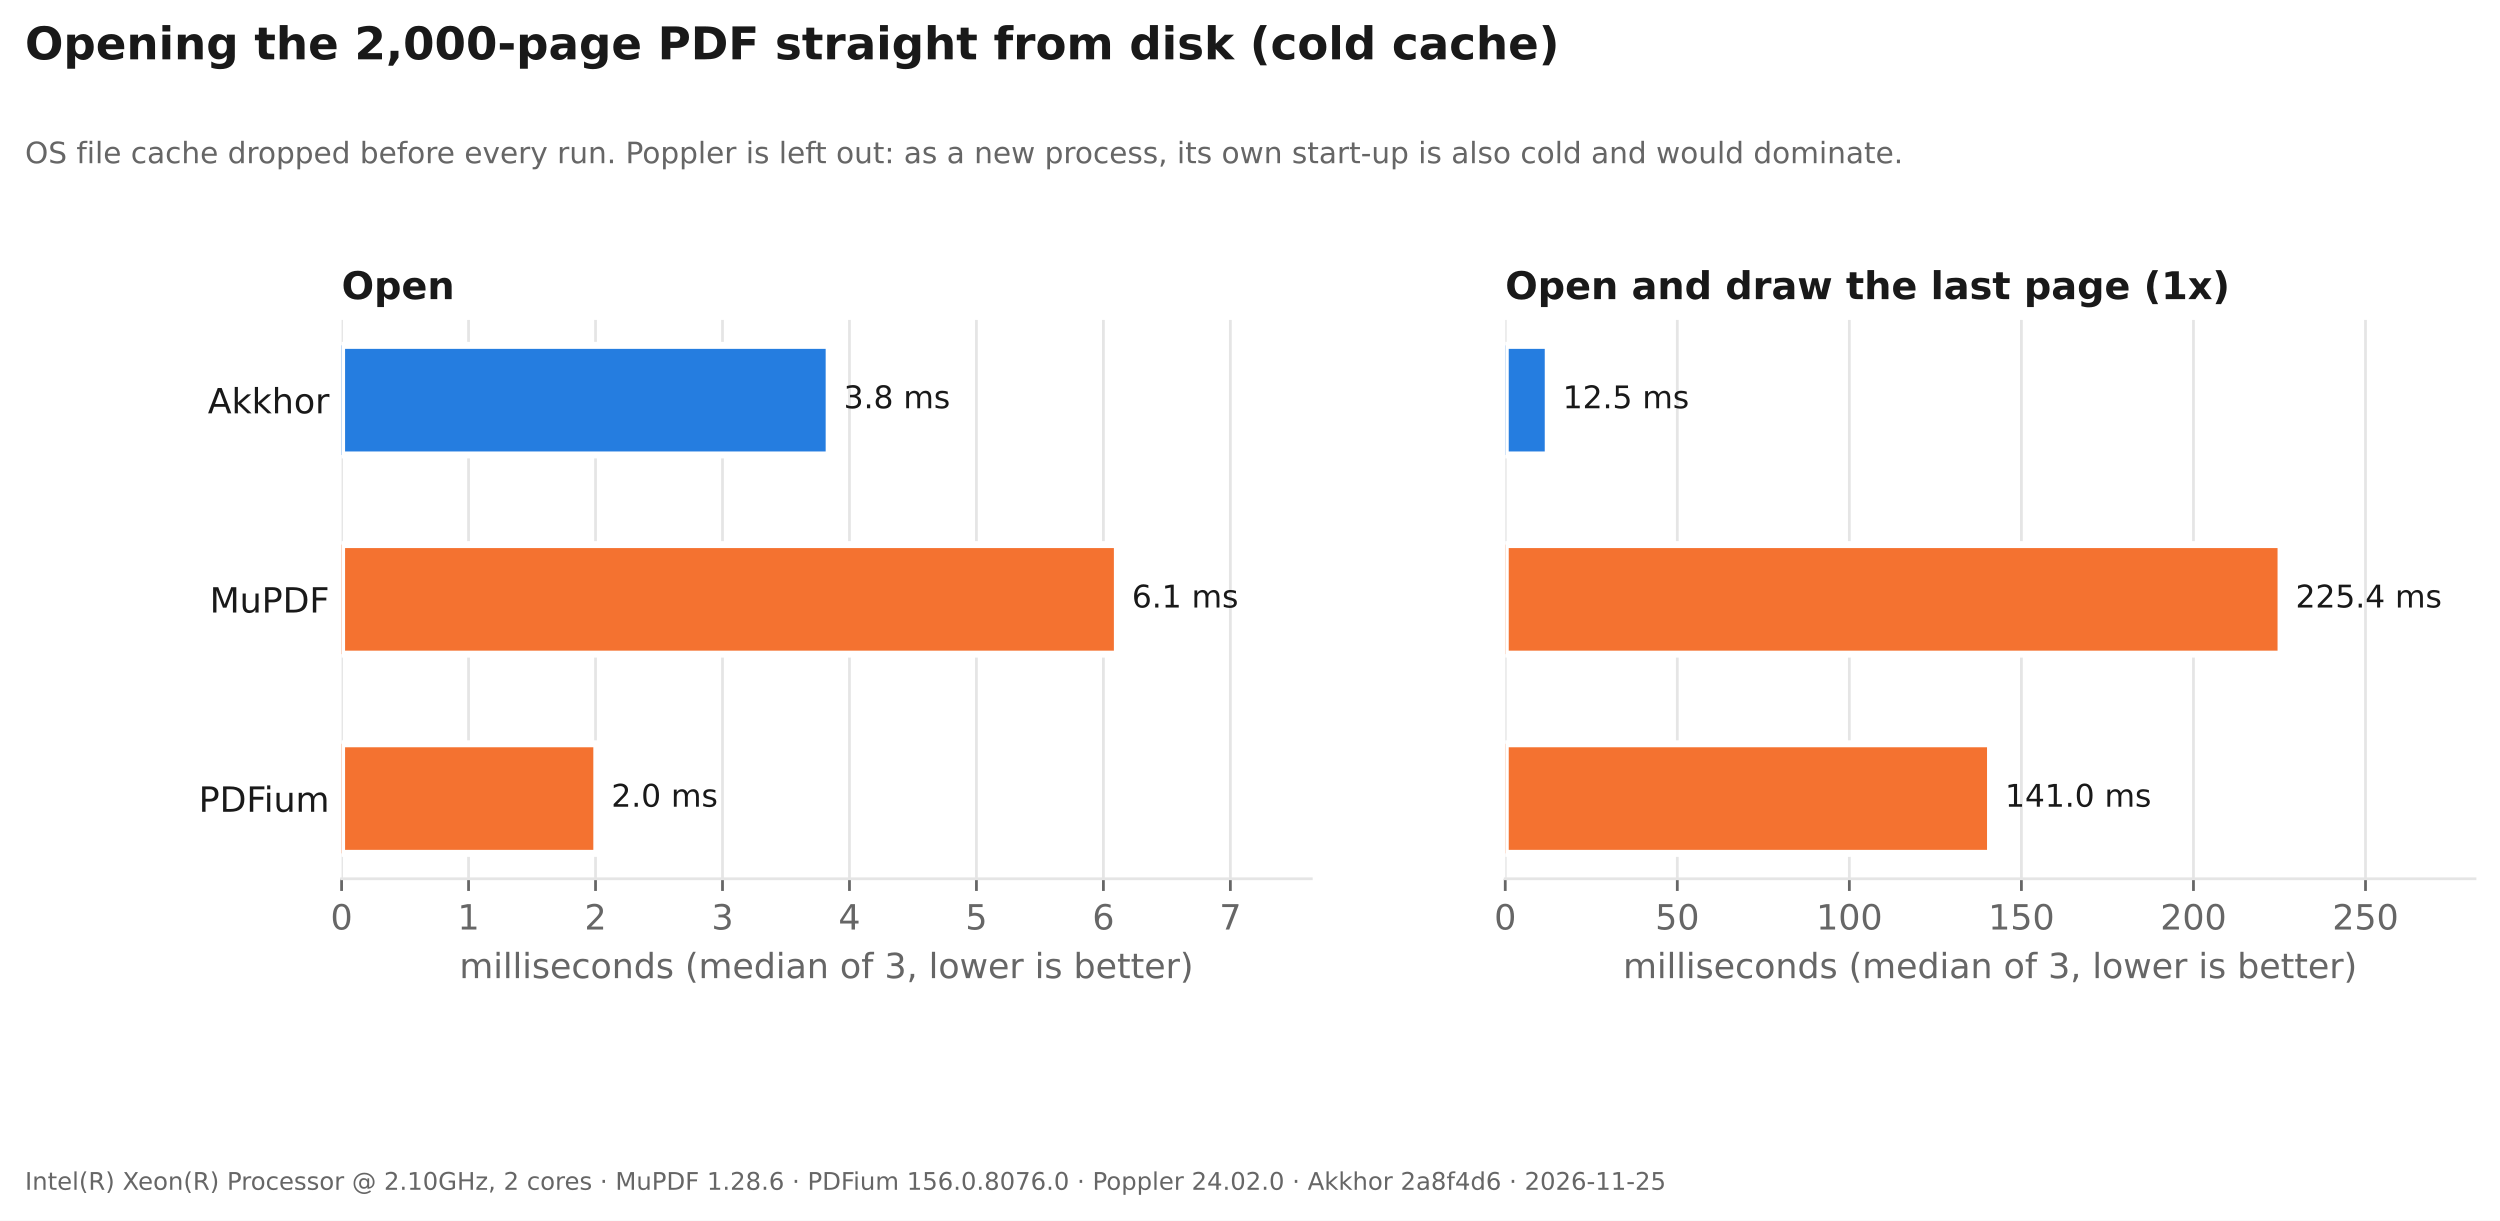
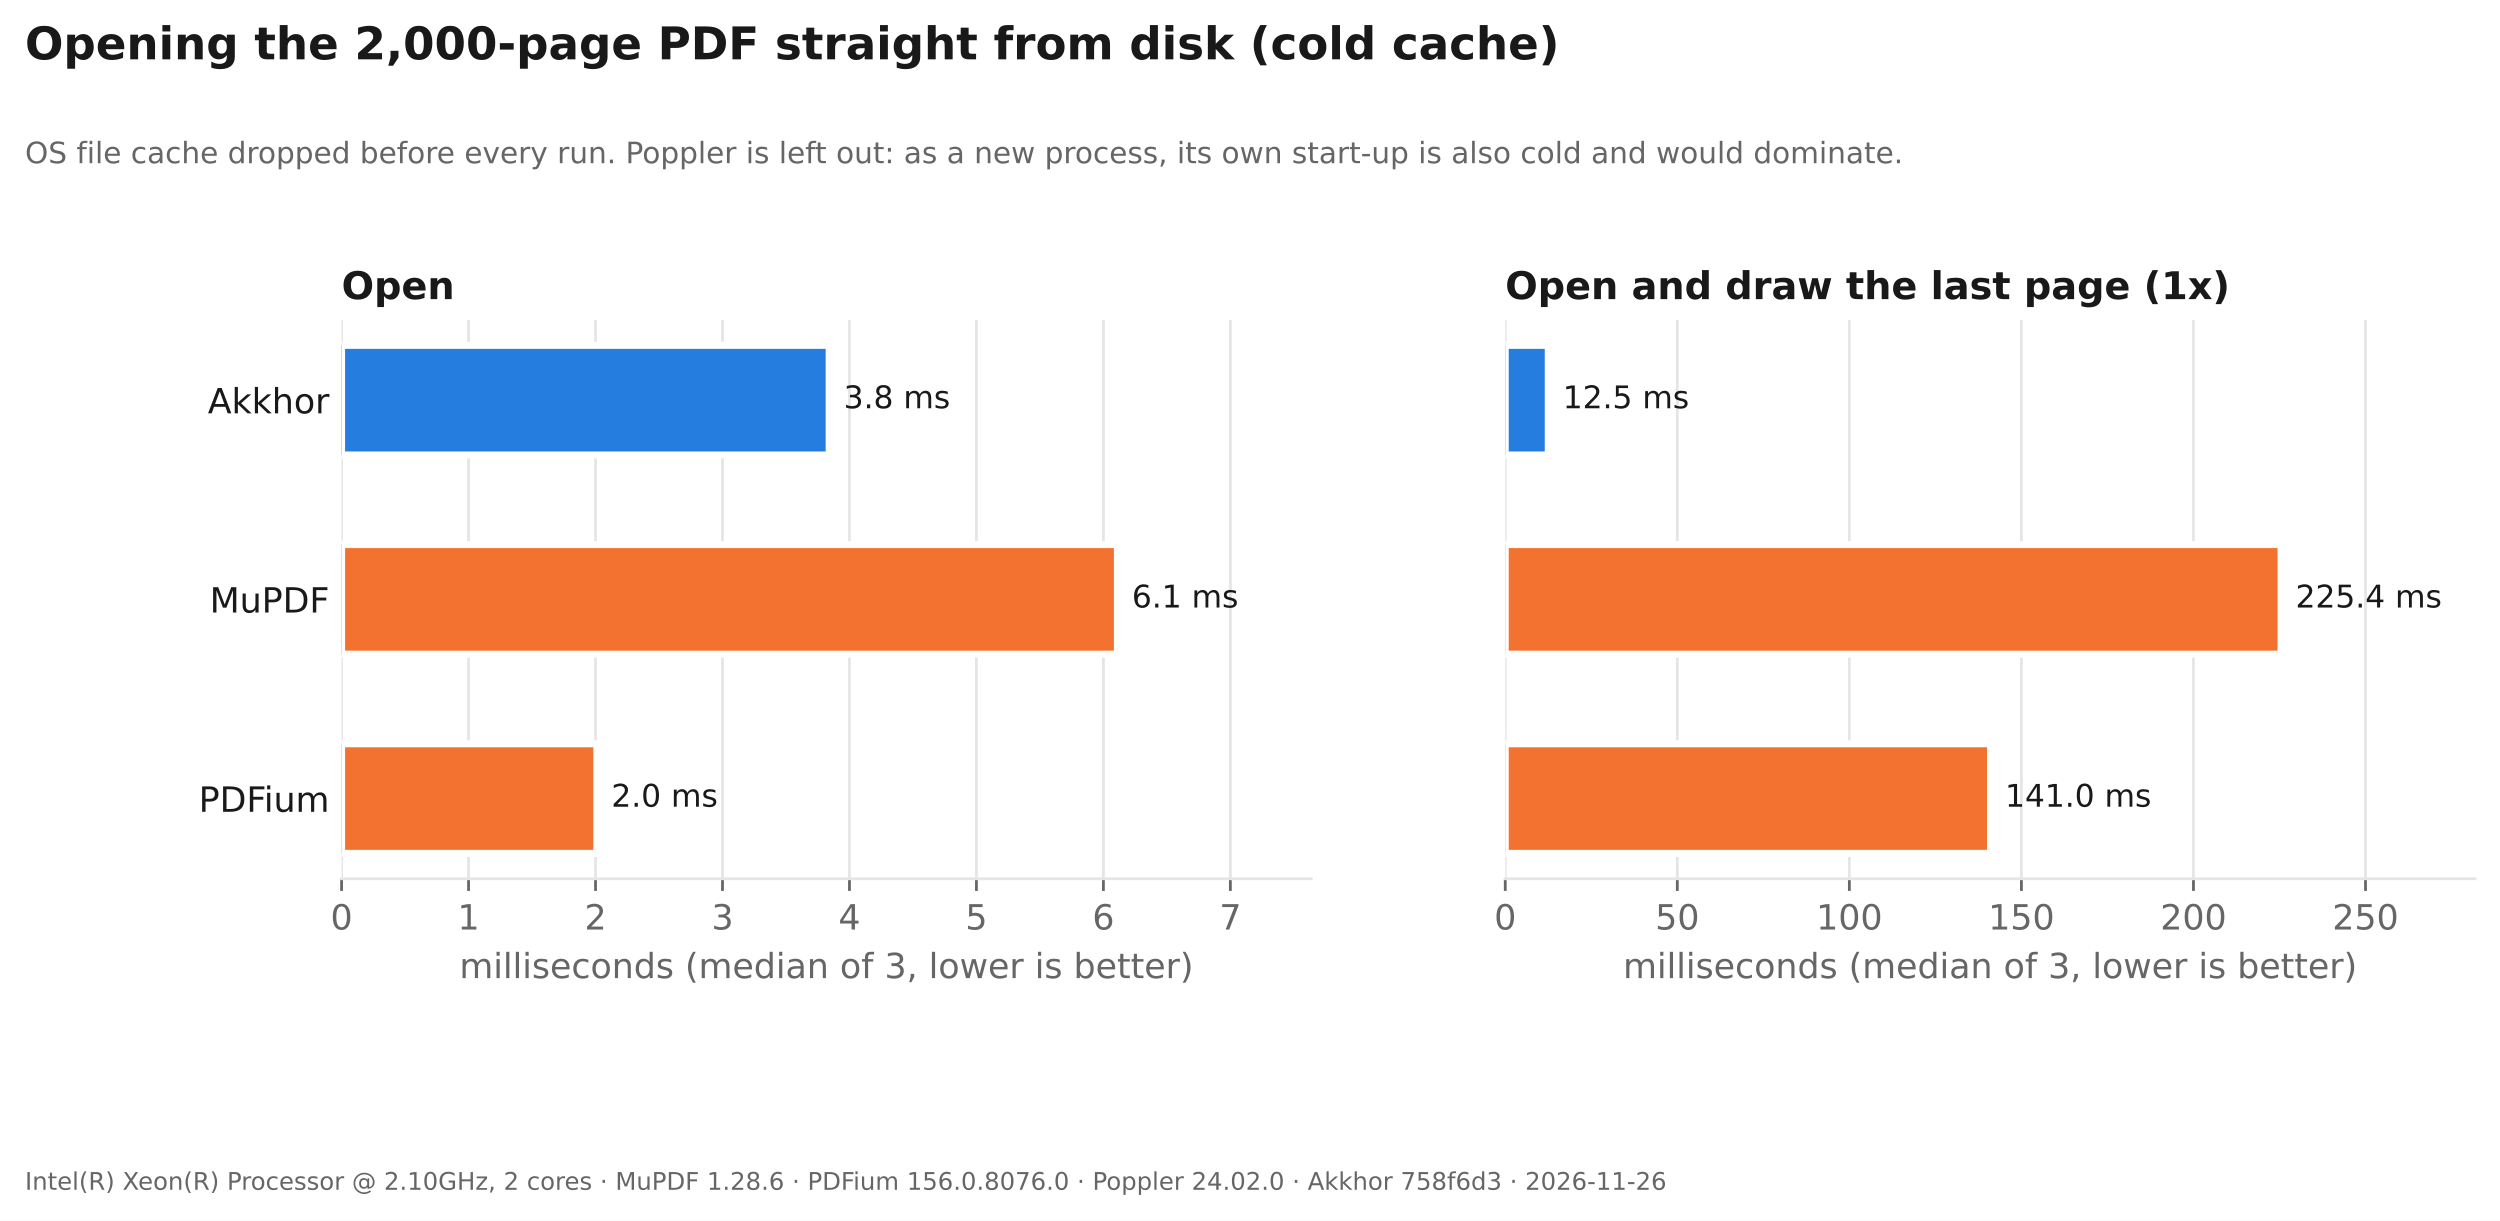
<svg xmlns="http://www.w3.org/2000/svg" xmlns:xlink="http://www.w3.org/1999/xlink" width="719.28pt" height="351.202pt" viewBox="0 0 719.28 351.202" version="1.1">
  <defs>
    <style type="text/css">*{stroke-linejoin: round; stroke-linecap: butt}</style>
  </defs>
  <g id="figure_1">
    <g id="patch_1">
      <path d="M 0 351.202  L 719.28 351.202  L 719.28 -0  L 0 -0  z " style="fill: #ffffff" />
    </g>
    <g id="axes_1">
      <g id="patch_2">
        <path d="M 98.28 252.833  L 377.28 252.833  L 377.28 92.057  L 98.28 92.057  z " style="fill: #ffffff" />
      </g>
      <g id="matplotlib.axis_1">
        <g id="xtick_1">
          <g id="line2d_1">
-             <path d="M 98.28 252.833  L 98.28 92.057  " clip-path="url(#p8220f44272)" style="fill: none; stroke: #e5e5e5; stroke-width: 0.8; stroke-linecap: square" />
+             <path d="M 98.28 252.833  L 98.28 92.057  " clip-path="url(#pc50047beaf)" style="fill: none; stroke: #e5e5e5; stroke-width: 0.8; stroke-linecap: square" />
          </g>
          <g id="line2d_2">
            <defs>
-               <path id="m25d712e11c" d="M 0 0  L 0 3.5  " style="stroke: #666666; stroke-width: 0.8" />
+               <path id="mb3d0a1183a" d="M 0 0  L 0 3.5  " style="stroke: #666666; stroke-width: 0.8" />
            </defs>
            <g>
-               <use xlink:href="#m25d712e11c" x="98.28" y="252.833" style="fill: #666666; stroke: #666666; stroke-width: 0.8" />
+               <use xlink:href="#mb3d0a1183a" x="98.28" y="252.833" style="fill: #666666; stroke: #666666; stroke-width: 0.8" />
            </g>
          </g>
          <g id="text_1">
            <text style="font-size: 10px; font-family: 'DejaVu Sans'; text-anchor: middle; fill: #666666" x="98.28" y="267.431" transform="rotate(-0 98.28 267.4307)">0</text>
          </g>
        </g>
        <g id="xtick_2">
          <g id="line2d_3">
-             <path d="M 134.81 252.833  L 134.81 92.057  " clip-path="url(#p8220f44272)" style="fill: none; stroke: #e5e5e5; stroke-width: 0.8; stroke-linecap: square" />
+             <path d="M 134.81 252.833  L 134.81 92.057  " clip-path="url(#pc50047beaf)" style="fill: none; stroke: #e5e5e5; stroke-width: 0.8; stroke-linecap: square" />
          </g>
          <g id="line2d_4">
            <g>
-               <use xlink:href="#m25d712e11c" x="134.81" y="252.833" style="fill: #666666; stroke: #666666; stroke-width: 0.8" />
+               <use xlink:href="#mb3d0a1183a" x="134.81" y="252.833" style="fill: #666666; stroke: #666666; stroke-width: 0.8" />
            </g>
          </g>
          <g id="text_2">
            <text style="font-size: 10px; font-family: 'DejaVu Sans'; text-anchor: middle; fill: #666666" x="134.81" y="267.431" transform="rotate(-0 134.8103 267.4307)">1</text>
          </g>
        </g>
        <g id="xtick_3">
          <g id="line2d_5">
-             <path d="M 171.341 252.833  L 171.341 92.057  " clip-path="url(#p8220f44272)" style="fill: none; stroke: #e5e5e5; stroke-width: 0.8; stroke-linecap: square" />
+             <path d="M 171.341 252.833  L 171.341 92.057  " clip-path="url(#pc50047beaf)" style="fill: none; stroke: #e5e5e5; stroke-width: 0.8; stroke-linecap: square" />
          </g>
          <g id="line2d_6">
            <g>
-               <use xlink:href="#m25d712e11c" x="171.341" y="252.833" style="fill: #666666; stroke: #666666; stroke-width: 0.8" />
+               <use xlink:href="#mb3d0a1183a" x="171.341" y="252.833" style="fill: #666666; stroke: #666666; stroke-width: 0.8" />
            </g>
          </g>
          <g id="text_3">
            <text style="font-size: 10px; font-family: 'DejaVu Sans'; text-anchor: middle; fill: #666666" x="171.341" y="267.431" transform="rotate(-0 171.3406 267.4307)">2</text>
          </g>
        </g>
        <g id="xtick_4">
          <g id="line2d_7">
-             <path d="M 207.871 252.833  L 207.871 92.057  " clip-path="url(#p8220f44272)" style="fill: none; stroke: #e5e5e5; stroke-width: 0.8; stroke-linecap: square" />
+             <path d="M 207.871 252.833  L 207.871 92.057  " clip-path="url(#pc50047beaf)" style="fill: none; stroke: #e5e5e5; stroke-width: 0.8; stroke-linecap: square" />
          </g>
          <g id="line2d_8">
            <g>
-               <use xlink:href="#m25d712e11c" x="207.871" y="252.833" style="fill: #666666; stroke: #666666; stroke-width: 0.8" />
+               <use xlink:href="#mb3d0a1183a" x="207.871" y="252.833" style="fill: #666666; stroke: #666666; stroke-width: 0.8" />
            </g>
          </g>
          <g id="text_4">
            <text style="font-size: 10px; font-family: 'DejaVu Sans'; text-anchor: middle; fill: #666666" x="207.871" y="267.431" transform="rotate(-0 207.8708 267.4307)">3</text>
          </g>
        </g>
        <g id="xtick_5">
          <g id="line2d_9">
-             <path d="M 244.401 252.833  L 244.401 92.057  " clip-path="url(#p8220f44272)" style="fill: none; stroke: #e5e5e5; stroke-width: 0.8; stroke-linecap: square" />
+             <path d="M 244.401 252.833  L 244.401 92.057  " clip-path="url(#pc50047beaf)" style="fill: none; stroke: #e5e5e5; stroke-width: 0.8; stroke-linecap: square" />
          </g>
          <g id="line2d_10">
            <g>
-               <use xlink:href="#m25d712e11c" x="244.401" y="252.833" style="fill: #666666; stroke: #666666; stroke-width: 0.8" />
+               <use xlink:href="#mb3d0a1183a" x="244.401" y="252.833" style="fill: #666666; stroke: #666666; stroke-width: 0.8" />
            </g>
          </g>
          <g id="text_5">
            <text style="font-size: 10px; font-family: 'DejaVu Sans'; text-anchor: middle; fill: #666666" x="244.401" y="267.431" transform="rotate(-0 244.4011 267.4307)">4</text>
          </g>
        </g>
        <g id="xtick_6">
          <g id="line2d_11">
-             <path d="M 280.931 252.833  L 280.931 92.057  " clip-path="url(#p8220f44272)" style="fill: none; stroke: #e5e5e5; stroke-width: 0.8; stroke-linecap: square" />
+             <path d="M 280.931 252.833  L 280.931 92.057  " clip-path="url(#pc50047beaf)" style="fill: none; stroke: #e5e5e5; stroke-width: 0.8; stroke-linecap: square" />
          </g>
          <g id="line2d_12">
            <g>
-               <use xlink:href="#m25d712e11c" x="280.931" y="252.833" style="fill: #666666; stroke: #666666; stroke-width: 0.8" />
+               <use xlink:href="#mb3d0a1183a" x="280.931" y="252.833" style="fill: #666666; stroke: #666666; stroke-width: 0.8" />
            </g>
          </g>
          <g id="text_6">
            <text style="font-size: 10px; font-family: 'DejaVu Sans'; text-anchor: middle; fill: #666666" x="280.931" y="267.431" transform="rotate(-0 280.9314 267.4307)">5</text>
          </g>
        </g>
        <g id="xtick_7">
          <g id="line2d_13">
-             <path d="M 317.462 252.833  L 317.462 92.057  " clip-path="url(#p8220f44272)" style="fill: none; stroke: #e5e5e5; stroke-width: 0.8; stroke-linecap: square" />
+             <path d="M 317.462 252.833  L 317.462 92.057  " clip-path="url(#pc50047beaf)" style="fill: none; stroke: #e5e5e5; stroke-width: 0.8; stroke-linecap: square" />
          </g>
          <g id="line2d_14">
            <g>
-               <use xlink:href="#m25d712e11c" x="317.462" y="252.833" style="fill: #666666; stroke: #666666; stroke-width: 0.8" />
+               <use xlink:href="#mb3d0a1183a" x="317.462" y="252.833" style="fill: #666666; stroke: #666666; stroke-width: 0.8" />
            </g>
          </g>
          <g id="text_7">
            <text style="font-size: 10px; font-family: 'DejaVu Sans'; text-anchor: middle; fill: #666666" x="317.462" y="267.431" transform="rotate(-0 317.4617 267.4307)">6</text>
          </g>
        </g>
        <g id="xtick_8">
          <g id="line2d_15">
-             <path d="M 353.992 252.833  L 353.992 92.057  " clip-path="url(#p8220f44272)" style="fill: none; stroke: #e5e5e5; stroke-width: 0.8; stroke-linecap: square" />
+             <path d="M 353.992 252.833  L 353.992 92.057  " clip-path="url(#pc50047beaf)" style="fill: none; stroke: #e5e5e5; stroke-width: 0.8; stroke-linecap: square" />
          </g>
          <g id="line2d_16">
            <g>
-               <use xlink:href="#m25d712e11c" x="353.992" y="252.833" style="fill: #666666; stroke: #666666; stroke-width: 0.8" />
+               <use xlink:href="#mb3d0a1183a" x="353.992" y="252.833" style="fill: #666666; stroke: #666666; stroke-width: 0.8" />
            </g>
          </g>
          <g id="text_8">
            <text style="font-size: 10px; font-family: 'DejaVu Sans'; text-anchor: middle; fill: #666666" x="353.992" y="267.431" transform="rotate(-0 353.9919 267.4307)">7</text>
          </g>
        </g>
        <g id="text_9">
          <text style="font-size: 10px; font-family: 'DejaVu Sans'; text-anchor: middle; fill: #666666" x="237.78" y="281.431" transform="rotate(-0 237.78 281.4315)">milliseconds (median of 3, lower is better)</text>
        </g>
      </g>
      <g id="matplotlib.axis_2">
        <g id="ytick_1">
          <g id="line2d_17" />
          <g id="text_10">
            <text style="font-size: 10px; font-family: 'DejaVu Sans'; text-anchor: end; fill: #191919" x="94.78" y="118.927" transform="rotate(-0 94.78 118.9266)">Akkhor</text>
          </g>
        </g>
        <g id="ytick_2">
          <g id="line2d_18" />
          <g id="text_11">
            <text style="font-size: 10px; font-family: 'DejaVu Sans'; text-anchor: end; fill: #191919" x="94.78" y="176.244" transform="rotate(-0 94.78 176.2438)">MuPDF</text>
          </g>
        </g>
        <g id="ytick_3">
          <g id="line2d_19" />
          <g id="text_12">
            <text style="font-size: 10px; font-family: 'DejaVu Sans'; text-anchor: end; fill: #191919" x="94.78" y="233.562" transform="rotate(-0 94.78 233.5619)">PDFium</text>
          </g>
        </g>
      </g>
      <g id="patch_3">
-         <path d="M 98.28 130.89  L 238.556 130.89  L 238.556 99.365  L 98.28 99.365  z " clip-path="url(#p8220f44272)" style="fill: #257de0; stroke: #ffffff; stroke-width: 2; stroke-linejoin: miter" />
+         <path d="M 98.28 130.89  L 238.556 130.89  L 238.556 99.365  L 98.28 99.365  z " clip-path="url(#pc50047beaf)" style="fill: #257de0; stroke: #ffffff; stroke-width: 2; stroke-linejoin: miter" />
      </g>
      <g id="patch_4">
-         <path d="M 98.28 188.207  L 321.48 188.207  L 321.48 156.683  L 98.28 156.683  z " clip-path="url(#p8220f44272)" style="fill: #f47230; stroke: #ffffff; stroke-width: 2; stroke-linejoin: miter" />
+         <path d="M 98.28 188.207  L 321.48 188.207  L 321.48 156.683  L 98.28 156.683  z " clip-path="url(#pc50047beaf)" style="fill: #f47230; stroke: #ffffff; stroke-width: 2; stroke-linejoin: miter" />
      </g>
      <g id="patch_5">
-         <path d="M 98.28 245.525  L 171.706 245.525  L 171.706 214  L 98.28 214  z " clip-path="url(#p8220f44272)" style="fill: #f47230; stroke: #ffffff; stroke-width: 2; stroke-linejoin: miter" />
+         <path d="M 98.28 245.525  L 171.706 245.525  L 171.706 214  L 98.28 214  z " clip-path="url(#pc50047beaf)" style="fill: #f47230; stroke: #ffffff; stroke-width: 2; stroke-linejoin: miter" />
      </g>
      <g id="patch_6">
        <path d="M 98.28 252.833  L 377.28 252.833  " style="fill: none; stroke: #e5e5e5; stroke-width: 0.8; stroke-linejoin: miter; stroke-linecap: square" />
      </g>
      <g id="text_13">
        <text style="font-size: 9px; font-family: 'DejaVu Sans'; text-anchor: start; fill: #191919" x="242.741" y="117.465" transform="rotate(-0 242.7413 117.4653)">3.8 ms</text>
      </g>
      <g id="text_14">
        <text style="font-size: 9px; font-family: 'DejaVu Sans'; text-anchor: start; fill: #191919" x="325.665" y="174.783" transform="rotate(-0 325.665 174.7829)">6.1 ms</text>
      </g>
      <g id="text_15">
        <text style="font-size: 9px; font-family: 'DejaVu Sans'; text-anchor: start; fill: #191919" x="175.891" y="232.101" transform="rotate(-0 175.8909 232.1006)">2.0 ms</text>
      </g>
      <g id="text_16">
        <text style="font-weight: 700; font-size: 11px; font-family: 'DejaVu Sans'; text-anchor: start; fill: #191919" x="98.28" y="86.057" transform="rotate(-0 98.28 86.05702)">Open</text>
      </g>
    </g>
    <g id="axes_2">
      <g id="patch_7">
        <path d="M 433.08 252.833  L 712.08 252.833  L 712.08 92.057  L 433.08 92.057  z " style="fill: #ffffff" />
      </g>
      <g id="matplotlib.axis_3">
        <g id="xtick_9">
          <g id="line2d_20">
-             <path d="M 433.08 252.833  L 433.08 92.057  " clip-path="url(#pf8a5f48264)" style="fill: none; stroke: #e5e5e5; stroke-width: 0.8; stroke-linecap: square" />
+             <path d="M 433.08 252.833  L 433.08 92.057  " clip-path="url(#p4a3585ddcf)" style="fill: none; stroke: #e5e5e5; stroke-width: 0.8; stroke-linecap: square" />
          </g>
          <g id="line2d_21">
            <g>
-               <use xlink:href="#m25d712e11c" x="433.08" y="252.833" style="fill: #666666; stroke: #666666; stroke-width: 0.8" />
+               <use xlink:href="#mb3d0a1183a" x="433.08" y="252.833" style="fill: #666666; stroke: #666666; stroke-width: 0.8" />
            </g>
          </g>
          <g id="text_17">
            <text style="font-size: 10px; font-family: 'DejaVu Sans'; text-anchor: middle; fill: #666666" x="433.08" y="267.431" transform="rotate(-0 433.08 267.4307)">0</text>
          </g>
        </g>
        <g id="xtick_10">
          <g id="line2d_22">
-             <path d="M 482.581 252.833  L 482.581 92.057  " clip-path="url(#pf8a5f48264)" style="fill: none; stroke: #e5e5e5; stroke-width: 0.8; stroke-linecap: square" />
+             <path d="M 482.581 252.833  L 482.581 92.057  " clip-path="url(#p4a3585ddcf)" style="fill: none; stroke: #e5e5e5; stroke-width: 0.8; stroke-linecap: square" />
          </g>
          <g id="line2d_23">
            <g>
-               <use xlink:href="#m25d712e11c" x="482.581" y="252.833" style="fill: #666666; stroke: #666666; stroke-width: 0.8" />
+               <use xlink:href="#mb3d0a1183a" x="482.581" y="252.833" style="fill: #666666; stroke: #666666; stroke-width: 0.8" />
            </g>
          </g>
          <g id="text_18">
            <text style="font-size: 10px; font-family: 'DejaVu Sans'; text-anchor: middle; fill: #666666" x="482.581" y="267.431" transform="rotate(-0 482.581 267.4307)">50</text>
          </g>
        </g>
        <g id="xtick_11">
          <g id="line2d_24">
-             <path d="M 532.082 252.833  L 532.082 92.057  " clip-path="url(#pf8a5f48264)" style="fill: none; stroke: #e5e5e5; stroke-width: 0.8; stroke-linecap: square" />
+             <path d="M 532.082 252.833  L 532.082 92.057  " clip-path="url(#p4a3585ddcf)" style="fill: none; stroke: #e5e5e5; stroke-width: 0.8; stroke-linecap: square" />
          </g>
          <g id="line2d_25">
            <g>
-               <use xlink:href="#m25d712e11c" x="532.082" y="252.833" style="fill: #666666; stroke: #666666; stroke-width: 0.8" />
+               <use xlink:href="#mb3d0a1183a" x="532.082" y="252.833" style="fill: #666666; stroke: #666666; stroke-width: 0.8" />
            </g>
          </g>
          <g id="text_19">
            <text style="font-size: 10px; font-family: 'DejaVu Sans'; text-anchor: middle; fill: #666666" x="532.082" y="267.431" transform="rotate(-0 532.082 267.4307)">100</text>
          </g>
        </g>
        <g id="xtick_12">
          <g id="line2d_26">
-             <path d="M 581.583 252.833  L 581.583 92.057  " clip-path="url(#pf8a5f48264)" style="fill: none; stroke: #e5e5e5; stroke-width: 0.8; stroke-linecap: square" />
+             <path d="M 581.583 252.833  L 581.583 92.057  " clip-path="url(#p4a3585ddcf)" style="fill: none; stroke: #e5e5e5; stroke-width: 0.8; stroke-linecap: square" />
          </g>
          <g id="line2d_27">
            <g>
-               <use xlink:href="#m25d712e11c" x="581.583" y="252.833" style="fill: #666666; stroke: #666666; stroke-width: 0.8" />
+               <use xlink:href="#mb3d0a1183a" x="581.583" y="252.833" style="fill: #666666; stroke: #666666; stroke-width: 0.8" />
            </g>
          </g>
          <g id="text_20">
            <text style="font-size: 10px; font-family: 'DejaVu Sans'; text-anchor: middle; fill: #666666" x="581.583" y="267.431" transform="rotate(-0 581.583 267.4307)">150</text>
          </g>
        </g>
        <g id="xtick_13">
          <g id="line2d_28">
-             <path d="M 631.084 252.833  L 631.084 92.057  " clip-path="url(#pf8a5f48264)" style="fill: none; stroke: #e5e5e5; stroke-width: 0.8; stroke-linecap: square" />
+             <path d="M 631.084 252.833  L 631.084 92.057  " clip-path="url(#p4a3585ddcf)" style="fill: none; stroke: #e5e5e5; stroke-width: 0.8; stroke-linecap: square" />
          </g>
          <g id="line2d_29">
            <g>
-               <use xlink:href="#m25d712e11c" x="631.084" y="252.833" style="fill: #666666; stroke: #666666; stroke-width: 0.8" />
+               <use xlink:href="#mb3d0a1183a" x="631.084" y="252.833" style="fill: #666666; stroke: #666666; stroke-width: 0.8" />
            </g>
          </g>
          <g id="text_21">
            <text style="font-size: 10px; font-family: 'DejaVu Sans'; text-anchor: middle; fill: #666666" x="631.084" y="267.431" transform="rotate(-0 631.084 267.4307)">200</text>
          </g>
        </g>
        <g id="xtick_14">
          <g id="line2d_30">
-             <path d="M 680.585 252.833  L 680.585 92.057  " clip-path="url(#pf8a5f48264)" style="fill: none; stroke: #e5e5e5; stroke-width: 0.8; stroke-linecap: square" />
+             <path d="M 680.585 252.833  L 680.585 92.057  " clip-path="url(#p4a3585ddcf)" style="fill: none; stroke: #e5e5e5; stroke-width: 0.8; stroke-linecap: square" />
          </g>
          <g id="line2d_31">
            <g>
-               <use xlink:href="#m25d712e11c" x="680.585" y="252.833" style="fill: #666666; stroke: #666666; stroke-width: 0.8" />
+               <use xlink:href="#mb3d0a1183a" x="680.585" y="252.833" style="fill: #666666; stroke: #666666; stroke-width: 0.8" />
            </g>
          </g>
          <g id="text_22">
            <text style="font-size: 10px; font-family: 'DejaVu Sans'; text-anchor: middle; fill: #666666" x="680.585" y="267.431" transform="rotate(-0 680.585 267.4307)">250</text>
          </g>
        </g>
        <g id="text_23">
          <text style="font-size: 10px; font-family: 'DejaVu Sans'; text-anchor: middle; fill: #666666" x="572.58" y="281.431" transform="rotate(-0 572.58 281.4315)">milliseconds (median of 3, lower is better)</text>
        </g>
      </g>
      <g id="matplotlib.axis_4">
        <g id="ytick_4">
          <g id="line2d_32" />
        </g>
        <g id="ytick_5">
          <g id="line2d_33" />
        </g>
        <g id="ytick_6">
          <g id="line2d_34" />
        </g>
      </g>
      <g id="patch_8">
-         <path d="M 433.08 130.89  L 445.445 130.89  L 445.445 99.365  L 433.08 99.365  z " clip-path="url(#pf8a5f48264)" style="fill: #257de0; stroke: #ffffff; stroke-width: 2; stroke-linejoin: miter" />
+         <path d="M 433.08 130.89  L 445.445 130.89  L 445.445 99.365  L 433.08 99.365  z " clip-path="url(#p4a3585ddcf)" style="fill: #257de0; stroke: #ffffff; stroke-width: 2; stroke-linejoin: miter" />
      </g>
      <g id="patch_9">
-         <path d="M 433.08 188.207  L 656.28 188.207  L 656.28 156.683  L 433.08 156.683  z " clip-path="url(#pf8a5f48264)" style="fill: #f47230; stroke: #ffffff; stroke-width: 2; stroke-linejoin: miter" />
+         <path d="M 433.08 188.207  L 656.28 188.207  L 656.28 156.683  L 433.08 156.683  z " clip-path="url(#p4a3585ddcf)" style="fill: #f47230; stroke: #ffffff; stroke-width: 2; stroke-linejoin: miter" />
      </g>
      <g id="patch_10">
-         <path d="M 433.08 245.525  L 572.693 245.525  L 572.693 214  L 433.08 214  z " clip-path="url(#pf8a5f48264)" style="fill: #f47230; stroke: #ffffff; stroke-width: 2; stroke-linejoin: miter" />
+         <path d="M 433.08 245.525  L 572.693 245.525  L 572.693 214  L 433.08 214  z " clip-path="url(#p4a3585ddcf)" style="fill: #f47230; stroke: #ffffff; stroke-width: 2; stroke-linejoin: miter" />
      </g>
      <g id="patch_11">
        <path d="M 433.08 252.833  L 712.08 252.833  " style="fill: none; stroke: #e5e5e5; stroke-width: 0.8; stroke-linejoin: miter; stroke-linecap: square" />
      </g>
      <g id="text_24">
        <text style="font-size: 9px; font-family: 'DejaVu Sans'; text-anchor: start; fill: #191919" x="449.63" y="117.465" transform="rotate(-0 449.6303 117.4653)">12.5 ms</text>
      </g>
      <g id="text_25">
        <text style="font-size: 9px; font-family: 'DejaVu Sans'; text-anchor: start; fill: #191919" x="660.465" y="174.783" transform="rotate(-0 660.465 174.7829)">225.4 ms</text>
      </g>
      <g id="text_26">
        <text style="font-size: 9px; font-family: 'DejaVu Sans'; text-anchor: start; fill: #191919" x="576.878" y="232.101" transform="rotate(-0 576.8776 232.1006)">141.0 ms</text>
      </g>
      <g id="text_27">
        <text style="font-weight: 700; font-size: 11px; font-family: 'DejaVu Sans'; text-anchor: start; fill: #191919" x="433.08" y="86.057" transform="rotate(-0 433.08 86.05702)">Open and draw the last page (1x)</text>
      </g>
    </g>
    <g id="text_28">
      <text style="font-weight: 700; font-size: 13px; font-family: 'DejaVu Sans'; text-anchor: start; fill: #191919" x="7.2" y="17.078" transform="rotate(-0 7.2 17.07797)">Opening the 2,000-page PDF straight from disk (cold cache)</text>
    </g>
    <g id="text_29">
      <text style="font-size: 8.5px; font-family: 'DejaVu Sans'; text-anchor: start; fill: #666666" x="7.2" y="46.959" transform="rotate(-0 7.2 46.95902)">OS file cache dropped before every run. Poppler is left out: as a new process, its own start-up is also cold and would dominate.</text>
    </g>
    <g id="text_30">
-       <text style="font-size: 7px; font-family: 'DejaVu Sans'; text-anchor: start; fill: #666666" x="7.2" y="342.32" transform="rotate(-0 7.2 342.3199)">Intel(R) Xeon(R) Processor @ 2.10GHz, 2 cores · MuPDF 1.28.6 · PDFium 156.0.8076.0 · Poppler 24.02.0 · Akkhor 2a8f4d6 · 2026-11-25</text>
+       <text style="font-size: 7px; font-family: 'DejaVu Sans'; text-anchor: start; fill: #666666" x="7.2" y="342.32" transform="rotate(-0 7.2 342.3199)">Intel(R) Xeon(R) Processor @ 2.10GHz, 2 cores · MuPDF 1.28.6 · PDFium 156.0.8076.0 · Poppler 24.02.0 · Akkhor 758f6d3 · 2026-11-26</text>
    </g>
  </g>
  <defs>
-     <clipPath id="p8220f44272">
+     <clipPath id="pc50047beaf">
      <rect x="98.28" y="92.057" width="279" height="160.776" />
    </clipPath>
-     <clipPath id="pf8a5f48264">
+     <clipPath id="p4a3585ddcf">
      <rect x="433.08" y="92.057" width="279" height="160.776" />
    </clipPath>
  </defs>
</svg>
